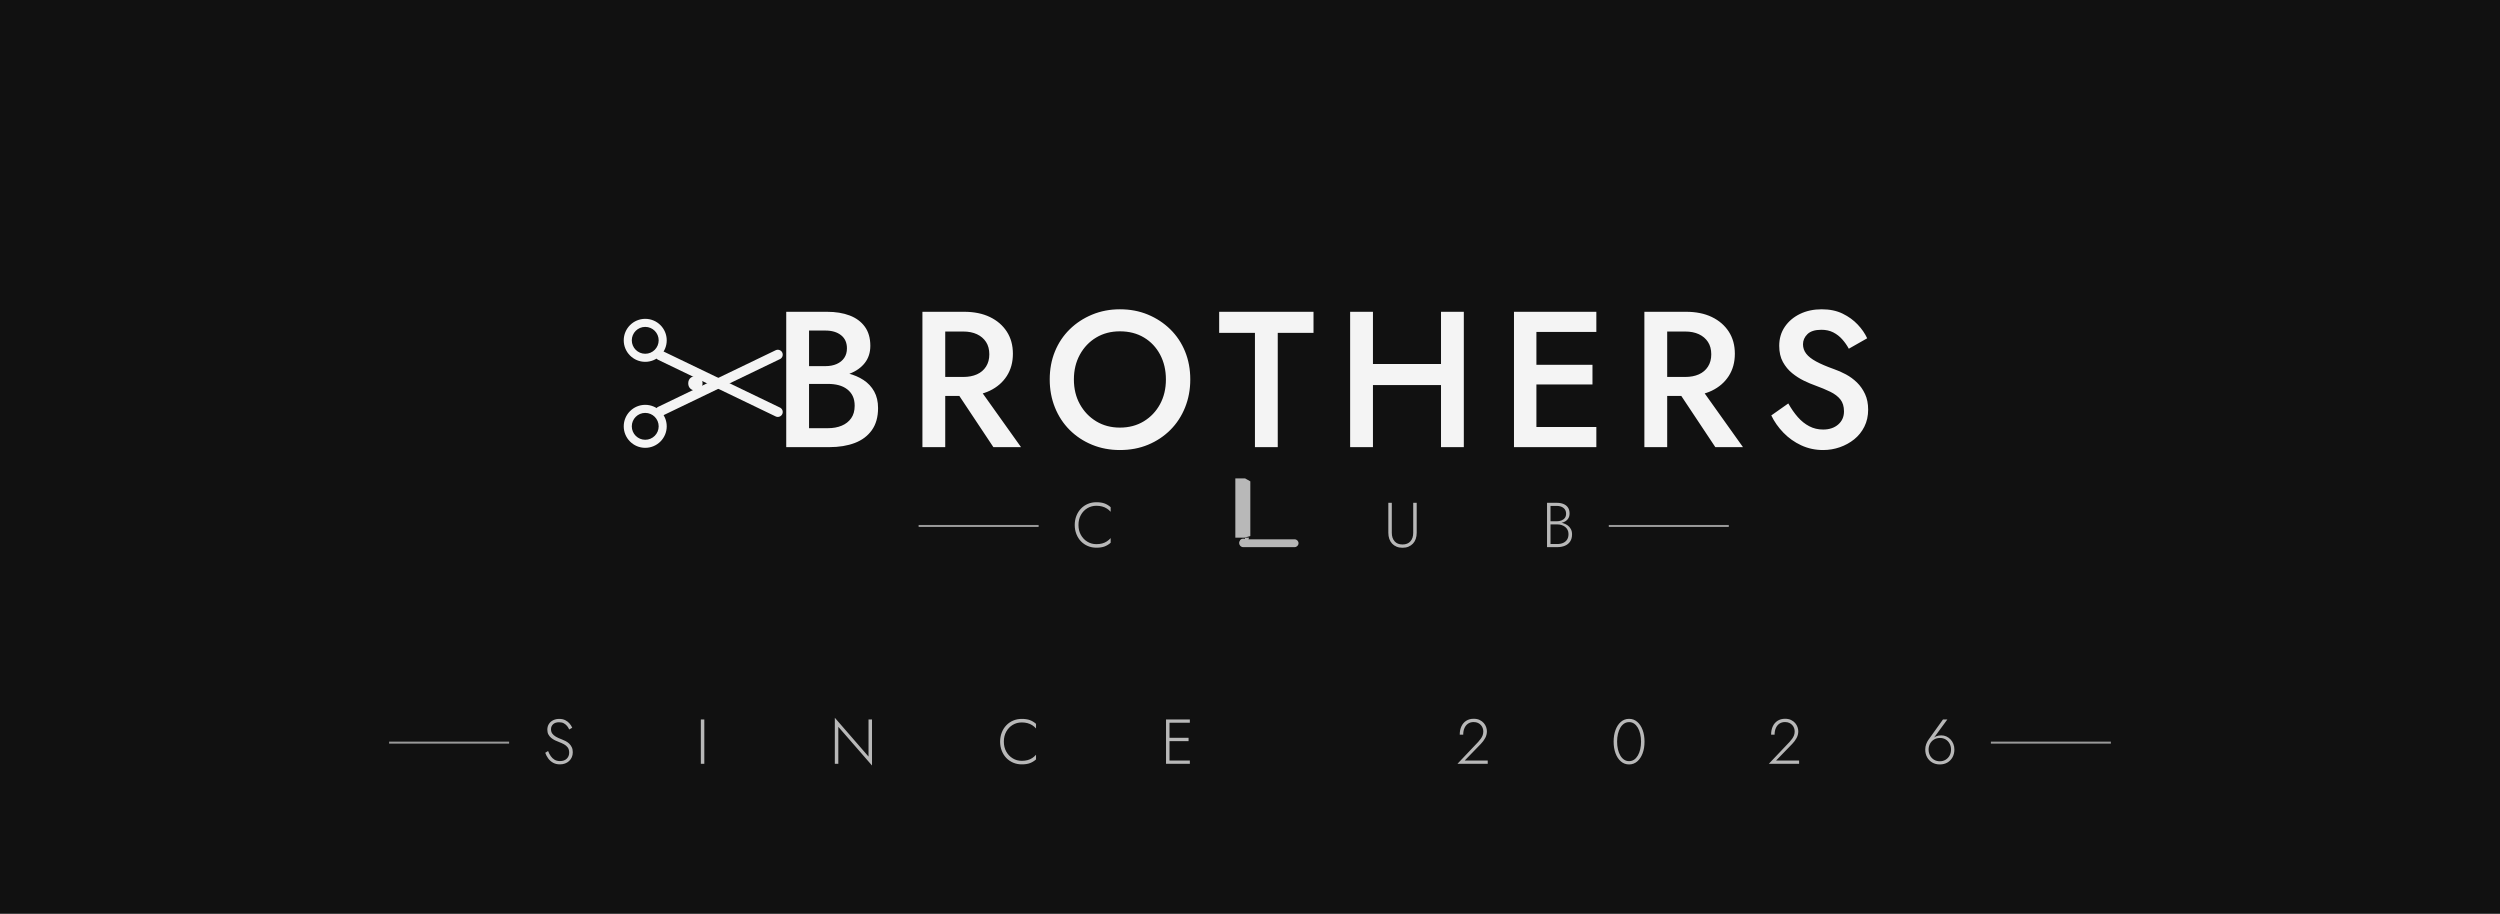
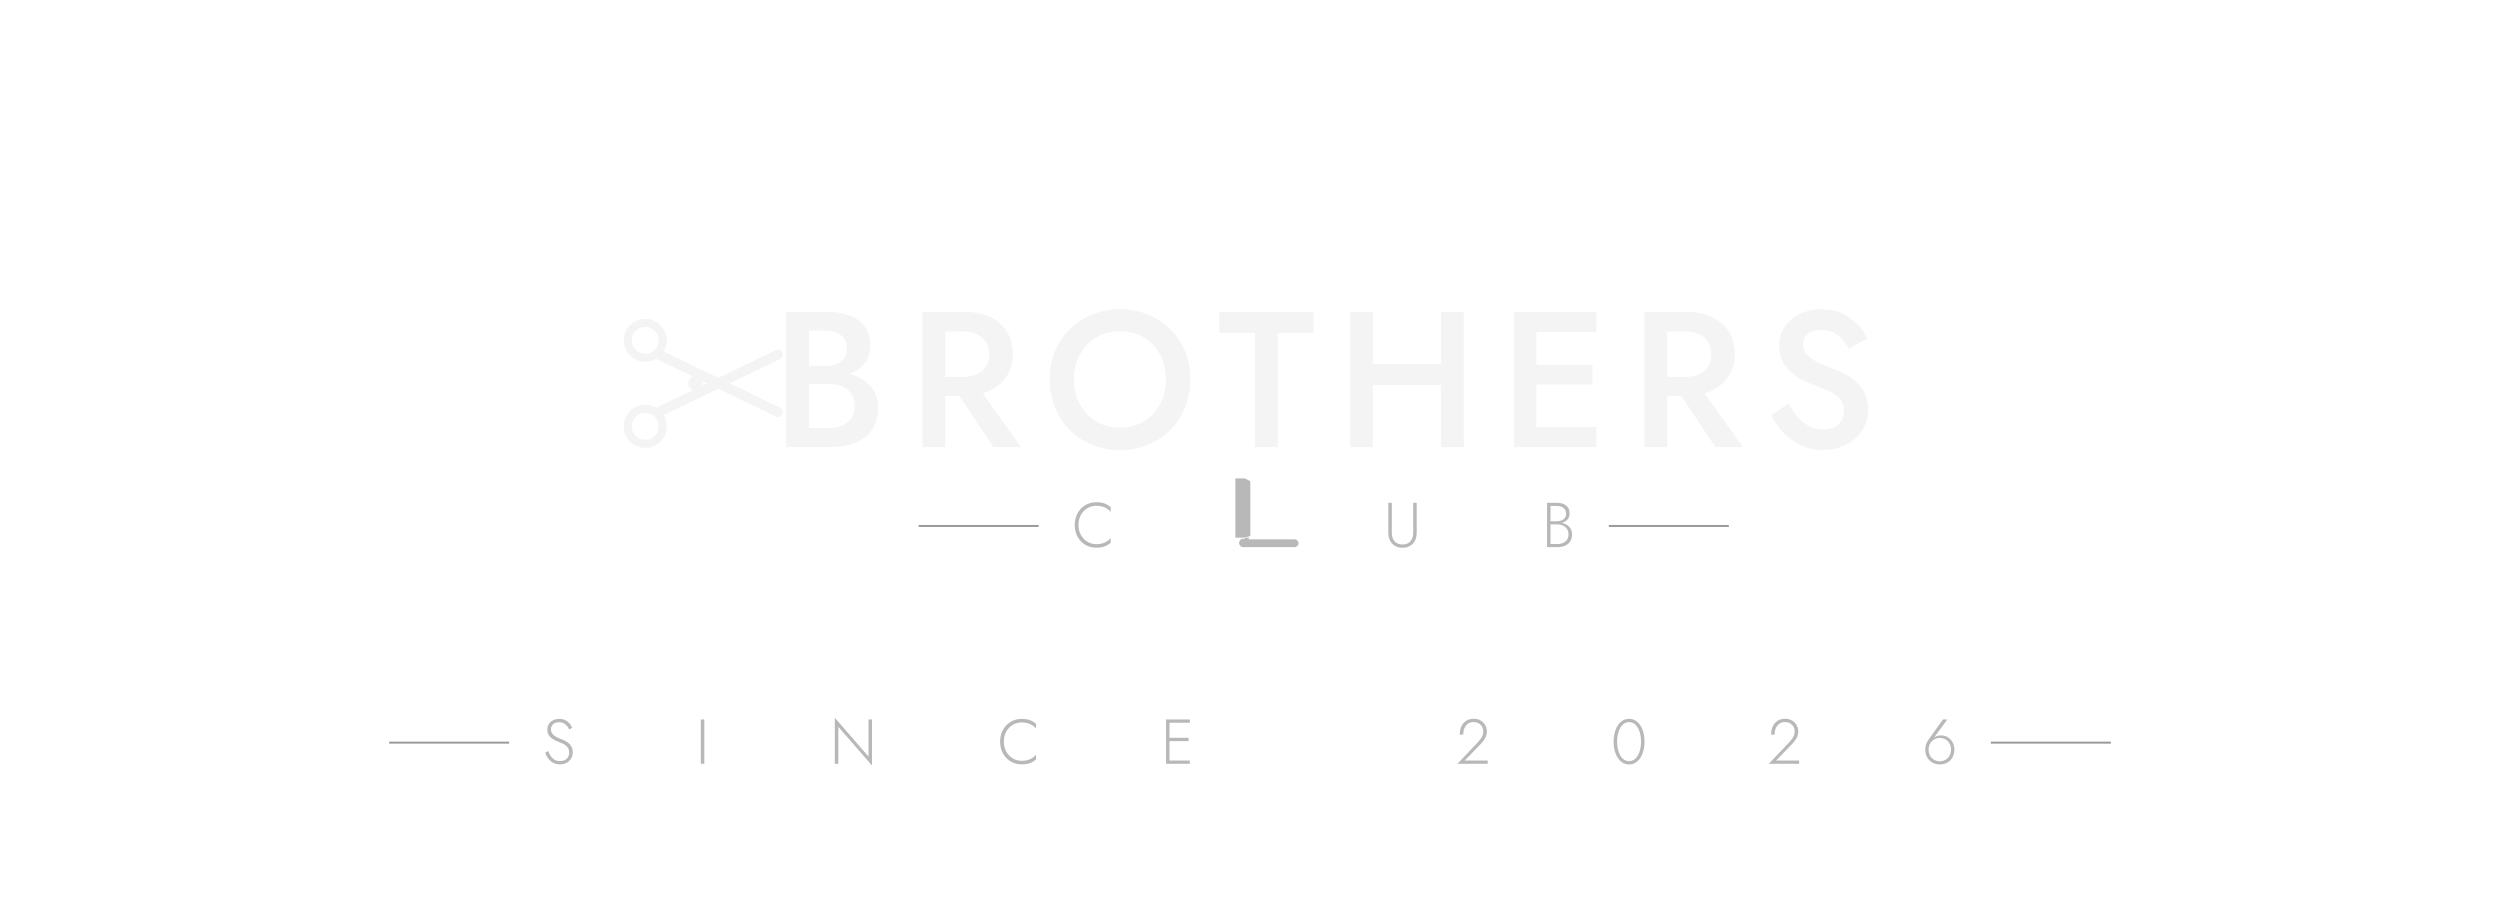
<svg xmlns="http://www.w3.org/2000/svg" width="1125" height="411.21" viewBox="0 0 1125 411.21">
-   <path fill-rule="nonzero" fill="rgb(6.667%, 6.667%, 6.667%)" fill-opacity="1" d="M 0 0 L 1125 0 L 1125 411.211 L 0 411.211 Z M 0 0 " />
  <path fill-rule="nonzero" fill="rgb(0%, 0%, 0%)" fill-opacity="1" stroke-width="4.434" stroke-linecap="round" stroke-linejoin="miter" stroke="rgb(95.685%, 95.685%, 95.685%)" stroke-opacity="1" stroke-miterlimit="4" d="M 297.125 159.922 L 350.016 185.398 " />
  <path fill-rule="nonzero" fill="rgb(0%, 0%, 0%)" fill-opacity="1" stroke-width="4.434" stroke-linecap="round" stroke-linejoin="miter" stroke="rgb(95.685%, 95.685%, 95.685%)" stroke-opacity="1" stroke-miterlimit="4" d="M 297.125 185.078 L 350.016 159.602 " />
  <path fill-rule="evenodd" fill="rgb(95.685%, 95.685%, 95.685%)" fill-opacity="1" d="M 300.027 153.148 C 300.027 147.809 295.699 143.477 290.355 143.477 C 285.012 143.477 280.68 147.809 280.68 153.148 C 280.68 158.492 285.012 162.824 290.355 162.824 C 295.699 162.824 300.027 158.492 300.027 153.148 Z M 296.402 153.148 C 296.402 156.488 293.695 159.195 290.355 159.195 C 287.016 159.195 284.309 156.488 284.309 153.148 C 284.309 149.809 287.016 147.102 290.355 147.102 C 293.695 147.102 296.402 149.809 296.402 153.148 Z M 296.402 153.148 " />
  <path fill-rule="evenodd" fill="rgb(95.685%, 95.685%, 95.685%)" fill-opacity="1" d="M 300.027 191.852 C 300.027 186.508 295.699 182.176 290.355 182.176 C 285.012 182.176 280.68 186.508 280.68 191.852 C 280.68 197.191 285.012 201.523 290.355 201.523 C 295.699 201.523 300.027 197.191 300.027 191.852 Z M 296.402 191.852 C 296.402 195.191 293.695 197.898 290.355 197.898 C 287.016 197.898 284.309 195.191 284.309 191.852 C 284.309 188.512 287.016 185.805 290.355 185.805 C 293.695 185.805 296.402 188.512 296.402 191.852 Z M 296.402 191.852 " />
  <path fill-rule="nonzero" fill="rgb(95.685%, 95.685%, 95.685%)" fill-opacity="1" d="M 316.152 172.5 C 316.152 176.801 309.703 176.801 309.703 172.5 C 309.703 168.199 316.152 168.199 316.152 172.5 Z M 316.152 172.5 " />
  <path fill-rule="nonzero" fill="rgb(95.685%, 95.685%, 95.685%)" fill-opacity="1" d="M 361.633 169.805 L 372.16 169.805 C 376.047 169.805 379.438 169.254 382.34 168.148 C 385.238 167.047 387.516 165.438 389.168 163.32 C 390.82 161.203 391.648 158.637 391.648 155.621 C 391.648 152.141 390.82 149.27 389.168 147.008 C 387.516 144.746 385.238 143.066 382.34 141.965 C 379.438 140.859 376.047 140.309 372.16 140.309 L 353.805 140.309 L 353.805 201.211 L 373.203 201.211 C 377.555 201.211 381.367 200.586 384.645 199.34 C 387.922 198.094 390.488 196.164 392.344 193.555 C 394.199 190.945 395.129 187.637 395.129 183.637 C 395.129 180.734 394.547 178.242 393.387 176.152 C 392.227 174.066 390.633 172.355 388.602 171.02 C 386.574 169.688 384.238 168.688 381.598 168.02 C 378.961 167.352 376.16 167.02 373.203 167.02 L 361.633 167.02 L 361.633 172.762 L 372.594 172.762 C 374.336 172.762 375.93 172.949 377.379 173.328 C 378.828 173.703 380.105 174.312 381.207 175.152 C 382.309 175.996 383.152 177.023 383.73 178.242 C 384.312 179.461 384.602 180.91 384.602 182.594 C 384.602 184.855 384.078 186.723 383.035 188.203 C 381.992 189.684 380.57 190.801 378.773 191.555 C 376.973 192.309 374.914 192.684 372.594 192.684 L 364.07 192.684 L 364.07 148.75 L 371.465 148.75 C 374.363 148.75 376.699 149.445 378.469 150.836 C 380.234 152.23 381.121 154.199 381.121 156.754 C 381.121 158.434 380.715 159.871 379.902 161.059 C 379.09 162.25 377.961 163.16 376.508 163.801 C 375.059 164.438 373.379 164.758 371.465 164.758 L 361.633 164.758 Z M 427.703 172.152 L 447.02 201.211 L 459.461 201.211 L 438.754 172.152 Z M 415.09 140.309 L 415.09 201.211 L 425.355 201.211 L 425.355 140.309 Z M 421.18 149.184 L 433.445 149.184 C 435.824 149.184 437.883 149.59 439.625 150.402 C 441.363 151.215 442.727 152.375 443.711 153.883 C 444.699 155.391 445.191 157.246 445.191 159.449 C 445.191 161.598 444.699 163.438 443.711 164.973 C 442.727 166.512 441.363 167.672 439.625 168.453 C 437.883 169.238 435.824 169.629 433.445 169.629 L 421.18 169.629 L 421.18 178.156 L 433.883 178.156 C 438.348 178.156 442.203 177.371 445.453 175.805 C 448.699 174.238 451.238 172.035 453.066 169.195 C 454.891 166.352 455.805 163.016 455.805 159.188 C 455.805 155.359 454.891 152.039 453.066 149.227 C 451.238 146.414 448.699 144.227 445.453 142.66 C 442.203 141.094 438.348 140.309 433.883 140.309 L 421.18 140.309 Z M 483.25 170.762 C 483.25 166.586 484.148 162.859 485.945 159.582 C 487.746 156.305 490.195 153.738 493.297 151.883 C 496.402 150.023 499.953 149.098 503.957 149.098 C 508.074 149.098 511.684 150.023 514.789 151.883 C 517.891 153.738 520.312 156.305 522.051 159.582 C 523.793 162.859 524.66 166.586 524.66 170.762 C 524.66 174.938 523.777 178.648 522.008 181.895 C 520.238 185.145 517.805 187.711 514.699 189.594 C 511.598 191.48 508.016 192.422 503.957 192.422 C 499.953 192.422 496.402 191.48 493.297 189.594 C 490.195 187.711 487.746 185.145 485.945 181.895 C 484.148 178.648 483.25 174.938 483.25 170.762 Z M 472.375 170.762 C 472.375 175.285 473.156 179.488 474.723 183.375 C 476.289 187.262 478.492 190.625 481.336 193.469 C 484.18 196.309 487.527 198.527 491.383 200.121 C 495.242 201.719 499.434 202.516 503.957 202.516 C 508.598 202.516 512.828 201.719 516.656 200.121 C 520.484 198.527 523.82 196.309 526.664 193.469 C 529.504 190.625 531.707 187.262 533.273 183.375 C 534.84 179.488 535.625 175.285 535.625 170.762 C 535.625 166.18 534.84 161.973 533.273 158.145 C 531.707 154.316 529.492 150.996 526.621 148.184 C 523.75 145.371 520.398 143.168 516.57 141.57 C 512.742 139.977 508.539 139.18 503.957 139.18 C 499.488 139.18 495.328 139.977 491.473 141.57 C 487.613 143.168 484.25 145.371 481.379 148.184 C 478.508 150.996 476.289 154.316 474.723 158.145 C 473.156 161.973 472.375 166.18 472.375 170.762 Z M 548.625 149.793 L 564.723 149.793 L 564.723 201.211 L 574.988 201.211 L 574.988 149.793 L 591.082 149.793 L 591.082 140.309 L 548.625 140.309 Z M 611.652 173.281 L 655.152 173.281 L 655.152 163.801 L 611.652 163.801 Z M 648.453 140.309 L 648.453 201.211 L 658.719 201.211 L 658.719 140.309 Z M 607.562 140.309 L 607.562 201.211 L 617.828 201.211 L 617.828 140.309 Z M 687.645 201.211 L 718.355 201.211 L 718.355 192.16 L 687.645 192.16 Z M 687.645 149.359 L 718.355 149.359 L 718.355 140.309 L 687.645 140.309 Z M 687.645 173.023 L 716.613 173.023 L 716.613 164.148 L 687.645 164.148 Z M 681.293 140.309 L 681.293 201.211 L 691.383 201.211 L 691.383 140.309 Z M 752.582 172.152 L 771.898 201.211 L 784.34 201.211 L 763.633 172.152 Z M 739.969 140.309 L 739.969 201.211 L 750.234 201.211 L 750.234 140.309 Z M 746.059 149.184 L 758.324 149.184 C 760.703 149.184 762.762 149.59 764.504 150.402 C 766.242 151.215 767.605 152.375 768.59 153.883 C 769.578 155.391 770.07 157.246 770.07 159.449 C 770.07 161.598 769.578 163.438 768.59 164.973 C 767.605 166.512 766.242 167.672 764.504 168.453 C 762.762 169.238 760.703 169.629 758.324 169.629 L 746.059 169.629 L 746.059 178.156 L 758.762 178.156 C 763.227 178.156 767.082 177.371 770.332 175.805 C 773.578 174.238 776.117 172.035 777.945 169.195 C 779.77 166.352 780.684 163.016 780.684 159.188 C 780.684 155.359 779.77 152.039 777.945 149.227 C 776.117 146.414 773.578 144.227 770.332 142.66 C 767.082 141.094 763.227 140.309 758.762 140.309 L 746.059 140.309 Z M 804.734 181.547 L 797.078 186.941 C 798.414 189.727 800.227 192.309 802.516 194.684 C 804.809 197.062 807.477 198.961 810.52 200.383 C 813.566 201.805 816.859 202.516 820.395 202.516 C 823.004 202.516 825.516 202.094 827.922 201.254 C 830.328 200.414 832.488 199.223 834.402 197.688 C 836.316 196.148 837.84 194.25 838.969 191.988 C 840.102 189.727 840.668 187.176 840.668 184.332 C 840.668 181.664 840.203 179.328 839.273 177.328 C 838.348 175.328 837.145 173.602 835.664 172.152 C 834.184 170.703 832.531 169.484 830.707 168.496 C 828.879 167.512 827.035 166.699 825.18 166.062 C 821.934 164.902 819.293 163.77 817.266 162.668 C 815.234 161.566 813.742 160.391 812.785 159.145 C 811.828 157.898 811.348 156.492 811.348 154.926 C 811.348 153.188 812.016 151.664 813.348 150.359 C 814.684 149.055 816.77 148.402 819.613 148.402 C 821.645 148.402 823.426 148.793 824.965 149.574 C 826.5 150.359 827.848 151.402 829.008 152.707 C 830.168 154.012 831.156 155.418 831.965 156.926 L 840.23 152.23 C 839.246 150.082 837.824 148.023 835.969 146.051 C 834.113 144.078 831.852 142.441 829.184 141.137 C 826.516 139.832 823.383 139.18 819.785 139.18 C 816.133 139.18 812.871 139.875 810 141.266 C 807.129 142.66 804.852 144.586 803.168 147.051 C 801.488 149.516 800.648 152.375 800.648 155.621 C 800.648 158.465 801.199 160.887 802.301 162.887 C 803.402 164.887 804.793 166.57 806.477 167.934 C 808.156 169.297 809.926 170.426 811.781 171.324 C 813.641 172.223 815.32 172.934 816.828 173.457 C 819.379 174.387 821.645 175.328 823.613 176.285 C 825.586 177.242 827.109 178.402 828.184 179.766 C 829.254 181.129 829.793 182.91 829.793 185.113 C 829.793 187.551 828.922 189.523 827.184 191.031 C 825.441 192.539 823.18 193.293 820.395 193.293 C 818.133 193.293 816.059 192.801 814.176 191.812 C 812.289 190.828 810.578 189.465 809.043 187.727 C 807.504 185.984 806.07 183.926 804.734 181.547 Z M 804.734 181.547 " />
  <path fill-rule="nonzero" fill="rgb(72.156%, 72.156%, 72.156%)" fill-opacity="1" d="M 485.312 236.234 C 485.312 234.523 485.676 233.023 486.398 231.73 C 487.117 230.441 488.086 229.43 489.305 228.695 C 490.52 227.965 491.879 227.598 493.379 227.598 C 494.309 227.598 495.164 227.703 495.945 227.914 C 496.723 228.121 497.438 228.43 498.082 228.84 C 498.727 229.246 499.297 229.738 499.793 230.309 L 499.793 228.227 C 498.957 227.484 498.043 226.93 497.055 226.559 C 496.066 226.188 494.844 226.004 493.379 226.004 C 491.992 226.004 490.703 226.254 489.516 226.758 C 488.328 227.262 487.301 227.969 486.426 228.883 C 485.551 229.793 484.867 230.879 484.375 232.133 C 483.879 233.387 483.633 234.754 483.633 236.234 C 483.633 237.719 483.879 239.086 484.375 240.34 C 484.867 241.594 485.551 242.676 486.426 243.59 C 487.301 244.5 488.328 245.207 489.516 245.711 C 490.703 246.215 491.992 246.465 493.379 246.465 C 494.844 246.465 496.066 246.281 497.055 245.91 C 498.043 245.539 498.957 244.984 499.793 244.242 L 499.793 242.133 C 499.297 242.703 498.734 243.199 498.098 243.617 C 497.461 244.035 496.75 244.348 495.973 244.559 C 495.195 244.766 494.328 244.871 493.379 244.871 C 491.879 244.871 490.52 244.5 489.305 243.758 C 488.086 243.02 487.117 242 486.398 240.711 C 485.676 239.418 485.312 237.926 485.312 236.234 Z M 485.312 236.234 " />
  <path fill-rule="nonzero" fill="rgb(72.156%, 72.156%, 72.156%)" fill-opacity="1" d="M 555.902 241.961 L 555.902 215.285 L 560.297 215.285 L 562.645 216.602 L 562.645 241.227 L 560.004 241.961 Z M 555.902 241.961 " />
  <path fill-rule="nonzero" fill="rgb(72.156%, 72.156%, 72.156%)" fill-opacity="1" d="M 559.711 244.012 L 560.297 241.961 L 562.059 241.961 L 561.469 244.012 Z M 559.711 244.012 " />
  <path fill-rule="nonzero" fill="rgb(72.156%, 72.156%, 72.156%)" fill-opacity="1" d="M 559.418 242.691 L 582.578 242.691 C 583.547 242.691 584.336 243.48 584.336 244.449 C 584.336 245.422 583.547 246.211 582.578 246.211 L 559.418 246.211 C 558.445 246.211 557.66 245.422 557.66 244.449 C 557.66 243.48 558.445 242.691 559.418 242.691 Z M 559.418 242.691 " />
  <path fill-rule="nonzero" fill="rgb(72.156%, 72.156%, 72.156%)" fill-opacity="1" d="M 561.031 244.012 C 561.031 246.16 557.805 246.16 557.805 244.012 C 557.805 241.863 561.031 241.863 561.031 244.012 Z M 561.031 244.012 " />
  <path fill-rule="nonzero" fill="rgb(72.156%, 72.156%, 72.156%)" fill-opacity="1" d="M 624.75 226.262 L 624.75 239.77 C 624.75 240.758 624.891 241.664 625.176 242.492 C 625.461 243.316 625.879 244.023 626.43 244.613 C 626.98 245.203 627.652 245.664 628.441 245.996 C 629.227 246.328 630.125 246.496 631.133 246.496 C 632.141 246.496 633.039 246.328 633.828 245.996 C 634.613 245.664 635.285 245.203 635.836 244.613 C 636.387 244.023 636.805 243.316 637.09 242.492 C 637.375 241.664 637.516 240.758 637.516 239.77 L 637.516 226.262 L 635.949 226.262 L 635.949 239.77 C 635.949 241.363 635.531 242.637 634.695 243.59 C 633.859 244.539 632.672 245.012 631.133 245.012 C 629.594 245.012 628.406 244.539 627.57 243.59 C 626.734 242.637 626.316 241.363 626.316 239.77 L 626.316 226.262 Z M 624.75 226.262 " />
  <path fill-rule="nonzero" fill="rgb(72.156%, 72.156%, 72.156%)" fill-opacity="1" d="M 697.387 235.492 L 700.609 235.492 C 701.73 235.492 702.719 235.328 703.574 234.996 C 704.43 234.664 705.098 234.168 705.582 233.512 C 706.066 232.859 706.309 232.047 706.309 231.078 C 706.309 230.012 706.07 229.125 705.598 228.41 C 705.121 227.699 704.453 227.164 703.586 226.801 C 702.723 226.441 701.691 226.262 700.496 226.262 L 696.164 226.262 L 696.164 246.211 L 700.781 246.211 C 702.07 246.211 703.215 246 704.215 245.582 C 705.211 245.164 705.996 244.527 706.566 243.672 C 707.137 242.82 707.422 241.734 707.422 240.426 C 707.422 239.512 707.234 238.719 706.863 238.043 C 706.492 237.371 706 236.816 705.383 236.379 C 704.766 235.941 704.066 235.613 703.289 235.395 C 702.508 235.176 701.711 235.066 700.895 235.066 L 697.387 235.066 L 697.387 235.977 L 700.781 235.977 C 701.465 235.977 702.105 236.074 702.703 236.262 C 703.301 236.453 703.84 236.734 704.312 237.105 C 704.789 237.477 705.16 237.93 705.426 238.473 C 705.691 239.016 705.824 239.637 705.824 240.34 C 705.824 241.328 705.617 242.148 705.195 242.805 C 704.777 243.461 704.191 243.957 703.43 244.301 C 702.672 244.641 701.785 244.812 700.781 244.812 L 697.73 244.812 L 697.73 227.656 L 700.496 227.656 C 701.785 227.656 702.816 227.965 703.586 228.582 C 704.355 229.199 704.742 230.059 704.742 231.16 C 704.742 231.941 704.551 232.582 704.172 233.086 C 703.793 233.59 703.277 233.965 702.633 234.211 C 701.984 234.457 701.273 234.582 700.496 234.582 L 697.387 234.582 Z M 697.387 235.492 " />
  <path fill-rule="nonzero" fill="rgb(60.391%, 60.391%, 60.391%)" fill-opacity="1" d="M 413.379 236.234 L 467.379 236.234 L 467.379 237.133 L 413.379 237.133 Z M 413.379 236.234 " />
  <path fill-rule="nonzero" fill="rgb(60.391%, 60.391%, 60.391%)" fill-opacity="1" d="M 723.961 236.234 L 777.961 236.234 L 777.961 237.133 L 723.961 237.133 Z M 723.961 236.234 " />
  <path fill-rule="nonzero" fill="rgb(72.156%, 72.156%, 72.156%)" fill-opacity="1" d="M 246.641 337.953 L 245.355 338.75 C 245.68 339.684 246.137 340.547 246.727 341.344 C 247.312 342.141 248.047 342.777 248.918 343.254 C 249.793 343.73 250.809 343.965 251.969 343.965 C 252.785 343.965 253.547 343.84 254.25 343.582 C 254.953 343.324 255.566 342.953 256.086 342.469 C 256.609 341.984 257.02 341.41 257.312 340.746 C 257.609 340.082 257.754 339.34 257.754 338.523 C 257.754 337.648 257.602 336.895 257.297 336.258 C 256.996 335.621 256.602 335.074 256.117 334.617 C 255.633 334.164 255.094 333.781 254.504 333.477 C 253.918 333.176 253.348 332.918 252.797 332.711 C 251.73 332.328 250.84 331.926 250.117 331.496 C 249.395 331.07 248.852 330.59 248.492 330.059 C 248.133 329.527 247.949 328.891 247.949 328.148 C 247.949 327.258 248.266 326.512 248.891 325.91 C 249.52 325.312 250.41 325.016 251.57 325.016 C 252.445 325.016 253.176 325.18 253.766 325.512 C 254.355 325.844 254.844 326.258 255.234 326.754 C 255.621 327.246 255.922 327.75 256.129 328.262 L 257.5 327.492 C 257.23 326.848 256.844 326.219 256.328 325.613 C 255.816 325.004 255.176 324.5 254.406 324.102 C 253.637 323.703 252.719 323.504 251.656 323.504 C 250.629 323.504 249.707 323.707 248.891 324.117 C 248.074 324.523 247.438 325.094 246.98 325.828 C 246.527 326.559 246.297 327.398 246.297 328.348 C 246.297 329.203 246.465 329.934 246.797 330.543 C 247.129 331.152 247.562 331.668 248.094 332.098 C 248.625 332.523 249.199 332.883 249.816 333.18 C 250.434 333.473 251.027 333.727 251.598 333.934 C 252.359 334.219 253.086 334.547 253.777 334.918 C 254.473 335.289 255.039 335.77 255.477 336.355 C 255.91 336.945 256.129 337.727 256.129 338.695 C 256.129 339.797 255.766 340.703 255.031 341.414 C 254.301 342.129 253.289 342.484 251.996 342.484 C 251.047 342.484 250.23 342.281 249.547 341.871 C 248.863 341.465 248.289 340.918 247.824 340.234 C 247.355 339.551 246.961 338.789 246.641 337.953 Z M 315.375 323.762 L 315.375 343.711 L 316.941 343.711 L 316.941 323.762 Z M 390.836 323.762 L 390.836 340.461 L 375.672 322.992 L 375.672 343.711 L 377.242 343.711 L 377.242 327.066 L 392.402 344.48 L 392.402 323.762 Z M 451.73 333.734 C 451.73 332.023 452.094 330.523 452.816 329.23 C 453.535 327.941 454.504 326.93 455.723 326.195 C 456.938 325.465 458.297 325.098 459.797 325.098 C 460.727 325.098 461.582 325.203 462.363 325.414 C 463.141 325.621 463.855 325.93 464.5 326.34 C 465.145 326.746 465.715 327.238 466.211 327.809 L 466.211 325.727 C 465.375 324.984 464.461 324.43 463.473 324.059 C 462.484 323.688 461.262 323.504 459.797 323.504 C 458.41 323.504 457.121 323.754 455.934 324.258 C 454.746 324.762 453.719 325.469 452.844 326.383 C 451.969 327.293 451.285 328.379 450.793 329.633 C 450.297 330.887 450.051 332.254 450.051 333.734 C 450.051 335.219 450.297 336.586 450.793 337.84 C 451.285 339.094 451.969 340.176 452.844 341.09 C 453.719 342 454.746 342.707 455.934 343.211 C 457.121 343.715 458.41 343.965 459.797 343.965 C 461.262 343.965 462.484 343.781 463.473 343.41 C 464.461 343.039 465.375 342.484 466.211 341.742 L 466.211 339.633 C 465.715 340.203 465.152 340.699 464.516 341.117 C 463.879 341.535 463.168 341.848 462.391 342.059 C 461.613 342.266 460.746 342.371 459.797 342.371 C 458.297 342.371 456.938 342 455.723 341.258 C 454.504 340.52 453.535 339.5 452.816 338.211 C 452.094 336.918 451.73 335.426 451.73 333.734 Z M 525.539 343.711 L 535.43 343.711 L 535.43 342.227 L 525.539 342.227 Z M 525.539 325.242 L 535.43 325.242 L 535.43 323.762 L 525.539 323.762 Z M 525.539 333.508 L 534.859 333.508 L 534.859 332.023 L 525.539 332.023 Z M 524.711 323.762 L 524.711 343.711 L 526.281 343.711 L 526.281 323.762 Z M 655.855 343.711 L 669.477 343.711 L 669.477 342.227 L 659.133 342.227 L 666.398 334.734 C 667.16 333.953 667.801 333.09 668.324 332.141 C 668.848 331.188 669.105 330.172 669.105 329.09 C 669.105 328.48 668.992 327.852 668.766 327.195 C 668.539 326.539 668.18 325.93 667.695 325.371 C 667.211 324.809 666.594 324.348 665.844 323.988 C 665.094 323.629 664.195 323.445 663.152 323.445 C 661.859 323.445 660.742 323.746 659.801 324.344 C 658.863 324.941 658.141 325.777 657.637 326.852 C 657.133 327.926 656.879 329.176 656.879 330.602 L 658.449 330.602 C 658.449 329.461 658.637 328.461 659.02 327.609 C 659.398 326.754 659.941 326.094 660.645 325.625 C 661.348 325.16 662.184 324.93 663.152 324.93 C 663.891 324.93 664.531 325.059 665.074 325.312 C 665.617 325.57 666.066 325.902 666.43 326.312 C 666.789 326.719 667.055 327.172 667.227 327.664 C 667.398 328.16 667.484 328.652 667.484 329.148 C 667.484 329.773 667.383 330.359 667.184 330.898 C 666.984 331.441 666.707 331.949 666.355 332.426 C 666.004 332.898 665.609 333.383 665.176 333.879 Z M 727.695 333.734 C 727.695 332.5 727.82 331.352 728.066 330.285 C 728.312 329.223 728.668 328.293 729.137 327.492 C 729.602 326.695 730.164 326.074 730.832 325.625 C 731.496 325.18 732.246 324.957 733.082 324.957 C 733.938 324.957 734.691 325.18 735.348 325.625 C 736.004 326.074 736.562 326.695 737.031 327.492 C 737.496 328.293 737.852 329.223 738.098 330.285 C 738.344 331.352 738.469 332.5 738.469 333.734 C 738.469 334.969 738.344 336.121 738.098 337.184 C 737.852 338.246 737.496 339.18 737.031 339.977 C 736.562 340.773 736.004 341.398 735.348 341.844 C 734.691 342.289 733.938 342.512 733.082 342.512 C 732.246 342.512 731.496 342.289 730.832 341.844 C 730.164 341.398 729.602 340.773 729.137 339.977 C 728.668 339.18 728.312 338.246 728.066 337.184 C 727.82 336.121 727.695 334.969 727.695 333.734 Z M 726.129 333.734 C 726.129 335.691 726.414 337.441 726.984 338.98 C 727.555 340.52 728.359 341.738 729.406 342.641 C 730.449 343.543 731.676 343.996 733.082 343.996 C 734.488 343.996 735.715 343.543 736.758 342.641 C 737.805 341.738 738.609 340.52 739.18 338.98 C 739.75 337.441 740.035 335.691 740.035 333.734 C 740.035 331.777 739.75 330.031 739.18 328.492 C 738.609 326.953 737.805 325.73 736.758 324.828 C 735.715 323.926 734.488 323.477 733.082 323.477 C 731.676 323.477 730.449 323.926 729.406 324.828 C 728.359 325.73 727.555 326.953 726.984 328.492 C 726.414 330.031 726.129 331.777 726.129 333.734 Z M 795.973 343.711 L 809.598 343.711 L 809.598 342.227 L 799.25 342.227 L 806.52 334.734 C 807.277 333.953 807.922 333.09 808.441 332.141 C 808.965 331.188 809.227 330.172 809.227 329.09 C 809.227 328.48 809.113 327.852 808.883 327.195 C 808.656 326.539 808.301 325.93 807.816 325.371 C 807.332 324.809 806.715 324.348 805.965 323.988 C 805.215 323.629 804.316 323.445 803.27 323.445 C 801.977 323.445 800.863 323.746 799.922 324.344 C 798.98 324.941 798.258 325.777 797.754 326.852 C 797.254 327.926 797 329.176 797 330.602 L 798.566 330.602 C 798.566 329.461 798.758 328.461 799.137 327.609 C 799.52 326.754 800.059 326.094 800.762 325.625 C 801.465 325.16 802.301 324.93 803.27 324.93 C 804.012 324.93 804.652 325.059 805.195 325.312 C 805.734 325.57 806.188 325.902 806.547 326.312 C 806.91 326.719 807.176 327.172 807.348 327.664 C 807.516 328.16 807.602 328.652 807.602 329.148 C 807.602 329.773 807.504 330.359 807.305 330.898 C 807.102 331.441 806.828 331.949 806.477 332.426 C 806.125 332.898 805.73 333.383 805.293 333.879 Z M 867.871 337.27 C 867.871 336.32 868.086 335.449 868.512 334.66 C 868.941 333.871 869.539 333.246 870.309 332.781 C 871.078 332.316 871.984 332.082 873.031 332.082 C 873.961 332.082 874.797 332.305 875.539 332.75 C 876.281 333.199 876.867 333.816 877.305 334.605 C 877.742 335.395 877.961 336.281 877.961 337.27 C 877.961 338.297 877.746 339.203 877.32 339.992 C 876.891 340.777 876.297 341.406 875.539 341.871 C 874.777 342.336 873.906 342.57 872.918 342.57 C 871.93 342.57 871.055 342.336 870.293 341.871 C 869.535 341.406 868.941 340.777 868.512 339.992 C 868.086 339.203 867.871 338.297 867.871 337.27 Z M 874.34 323.762 L 867.758 332.965 C 867.379 333.496 867.051 334.145 866.773 334.902 C 866.5 335.664 866.363 336.453 866.363 337.27 C 866.363 338.598 866.641 339.766 867.203 340.773 C 867.762 341.781 868.539 342.57 869.523 343.141 C 870.512 343.711 871.645 343.996 872.918 343.996 C 874.207 343.996 875.344 343.711 876.324 343.141 C 877.301 342.57 878.07 341.781 878.633 340.773 C 879.191 339.766 879.473 338.598 879.473 337.27 C 879.473 336.375 879.32 335.543 879.016 334.773 C 878.711 334.004 878.289 333.332 877.746 332.75 C 877.207 332.172 876.578 331.723 875.867 331.398 C 875.152 331.074 874.391 330.914 873.57 330.914 C 872.754 330.914 872.023 331.043 871.379 331.297 C 870.73 331.555 870.172 331.969 869.695 332.539 L 869.809 332.625 L 876.309 323.762 Z M 874.34 323.762 " />
  <path fill-rule="nonzero" fill="rgb(60.391%, 60.391%, 60.391%)" fill-opacity="1" d="M 175.102 333.734 L 229.102 333.734 L 229.102 334.633 L 175.102 334.633 Z M 175.102 333.734 " />
  <path fill-rule="nonzero" fill="rgb(60.391%, 60.391%, 60.391%)" fill-opacity="1" d="M 895.898 333.734 L 949.898 333.734 L 949.898 334.633 L 895.898 334.633 Z M 895.898 333.734 " />
</svg>
